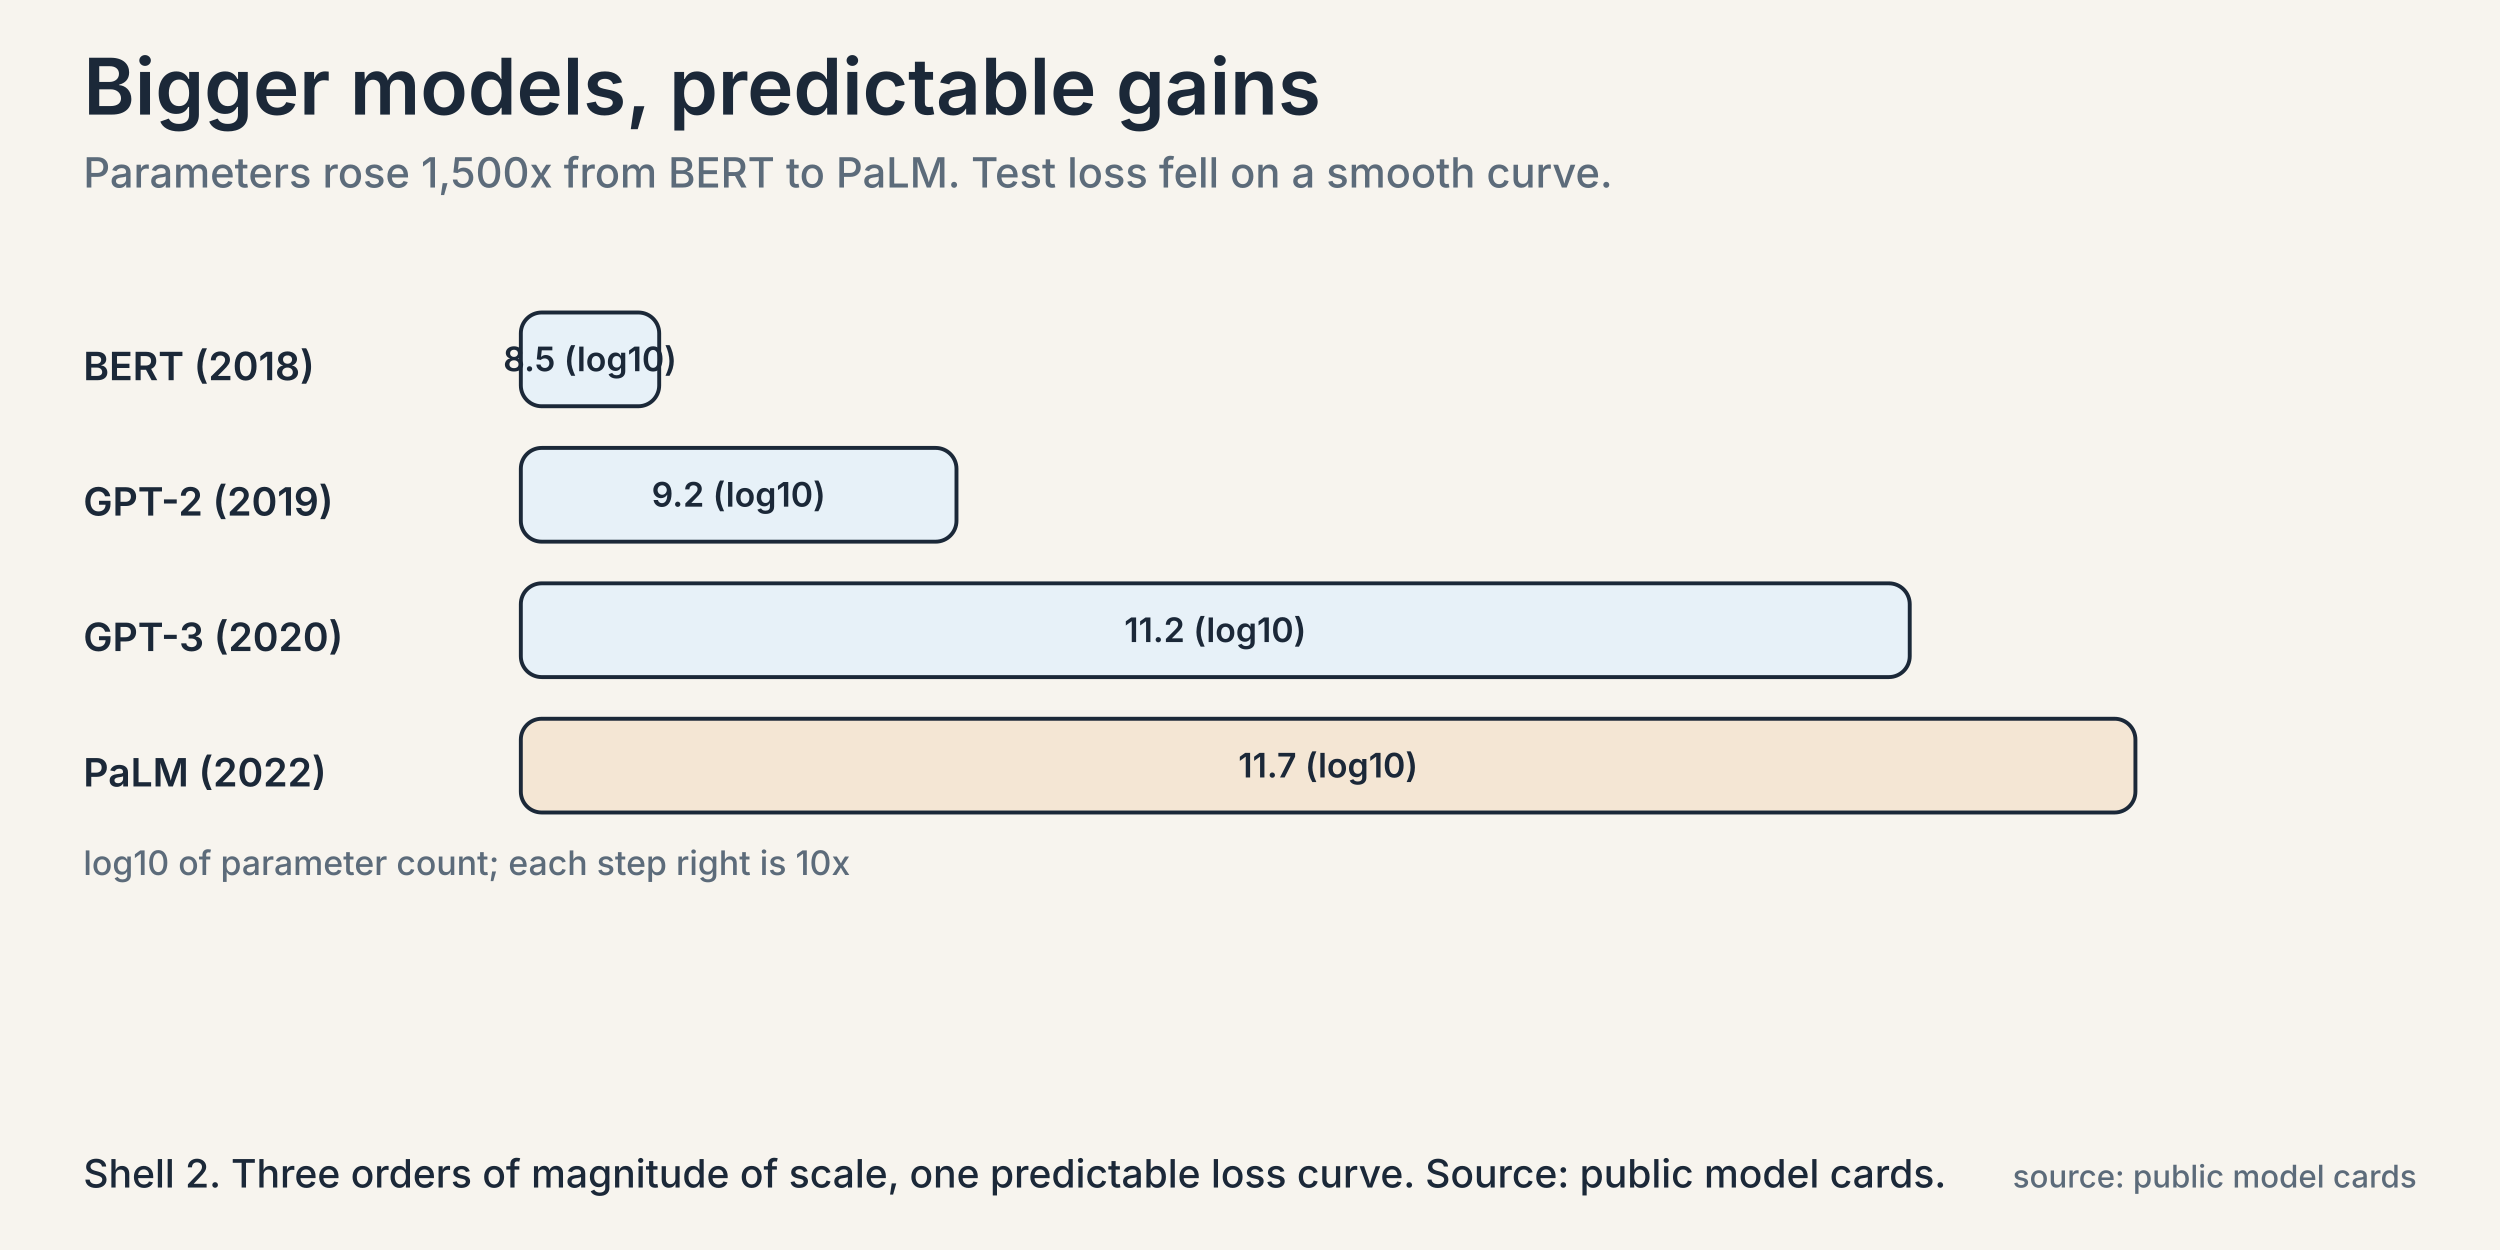
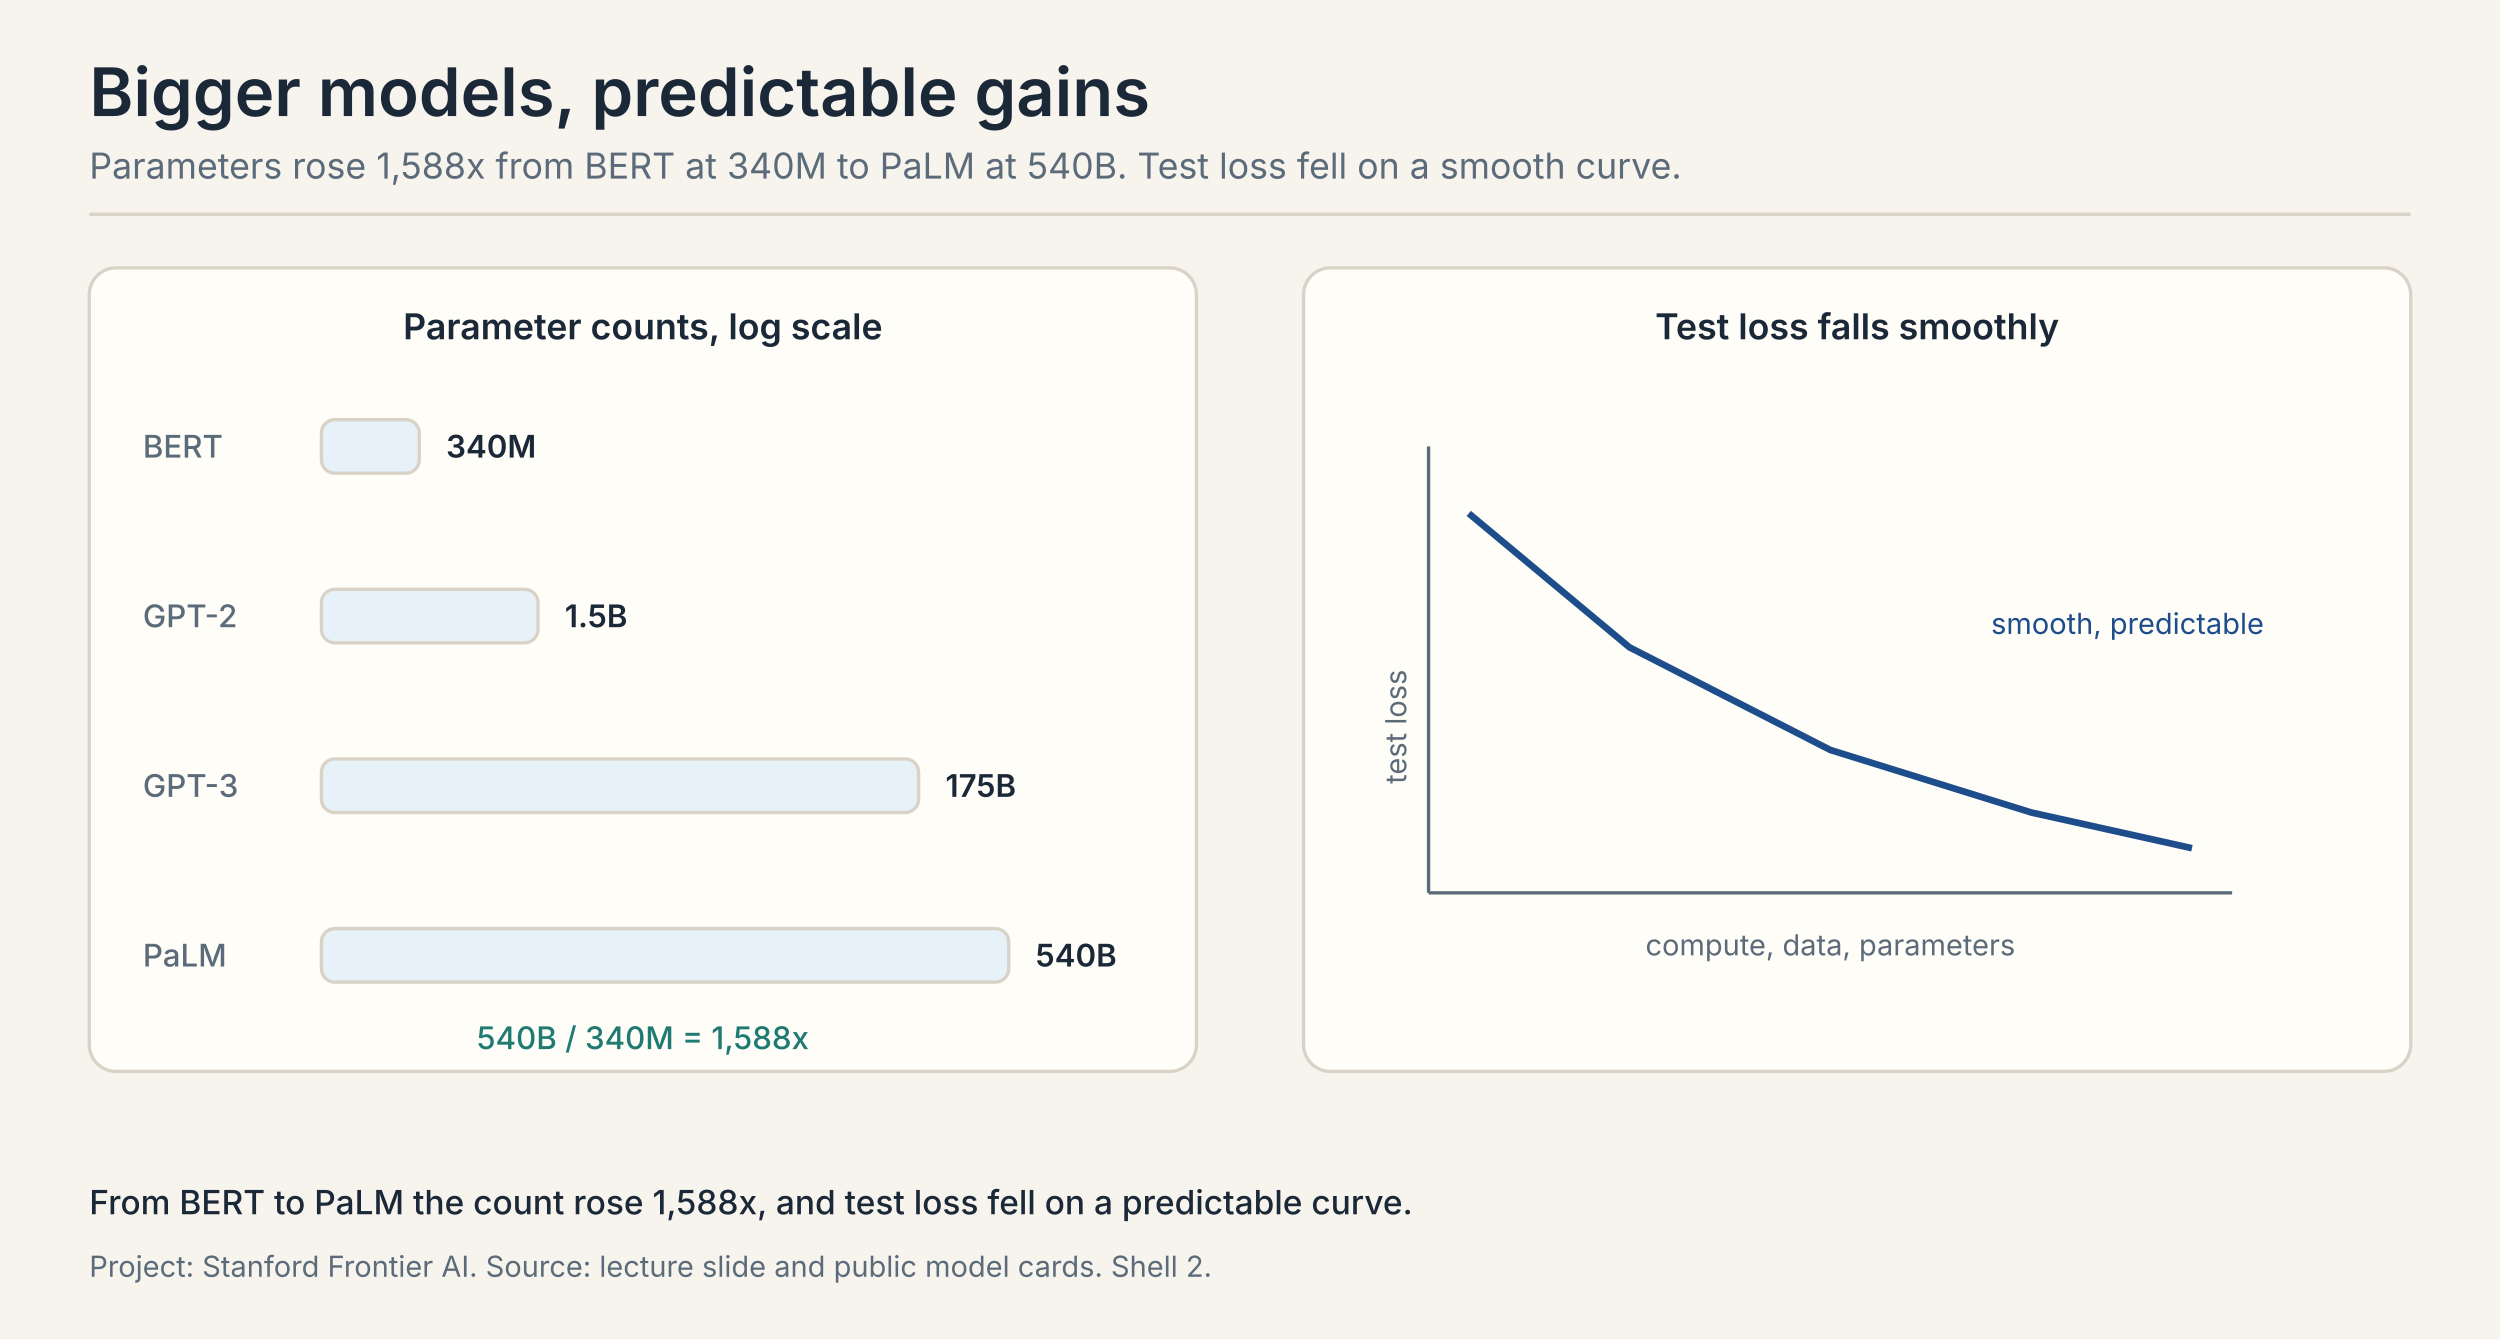
- <svg xmlns="http://www.w3.org/2000/svg" width="960" height="480" viewBox="0 0 960 480" font-family="Inter, 'Source Sans 3', 'IBM Plex Sans', system-ui, sans-serif">
-   <rect width="960" height="480" fill="#F7F4EE" rx="0" />
-   <text x="32" y="44" font-size="30" font-weight="600" fill="#1B2838">Bigger models, predictable gains</text>
-   <text x="32" y="72" font-size="16" font-weight="450" fill="#5C6B7A">Parameters rose 1,500x from BERT to PaLM. Test loss fell on a smooth curve.</text>
-   <text x="32" y="146" text-anchor="start" font-size="15" font-weight="600" fill="#1B2838">BERT (2018)</text>
-   <rect x="200" y="120" width="53.129" height="36" fill="#E7F1F8" stroke="#1B2838" stroke-width="1.5" rx="8" />
-   <text x="226.564" y="142.55" text-anchor="middle" font-size="13" font-weight="600" fill="#1B2838">8.5 (log10)</text>
-   <text x="32" y="198" text-anchor="start" font-size="15" font-weight="600" fill="#1B2838">GPT-2 (2019)</text>
-   <rect x="200" y="172" width="167.288" height="36" fill="#E7F1F8" stroke="#1B2838" stroke-width="1.5" rx="8" />
-   <text x="283.644" y="194.55" text-anchor="middle" font-size="13" font-weight="600" fill="#1B2838">9.2 (log10)</text>
-   <text x="32" y="250" text-anchor="start" font-size="15" font-weight="600" fill="#1B2838">GPT-3 (2020)</text>
-   <rect x="200" y="224" width="533.337" height="36" fill="#E7F1F8" stroke="#1B2838" stroke-width="1.5" rx="8" />
-   <text x="466.668" y="246.55" text-anchor="middle" font-size="13" font-weight="600" fill="#1B2838">11.2 (log10)</text>
-   <text x="32" y="302" text-anchor="start" font-size="15" font-weight="600" fill="#1B2838">PaLM (2022)</text>
-   <rect x="200" y="276" width="620.0" height="36" fill="#F4E6D4" stroke="#1B2838" stroke-width="1.5" rx="8" />
-   <text x="510.0" y="298.55" text-anchor="middle" font-size="13" font-weight="600" fill="#1B2838">11.7 (log10)</text>
-   <text x="32" y="336" text-anchor="start" font-size="13" font-weight="450" fill="#5C6B7A">log10 of parameter count; each step right is 10x</text>
-   <text x="32" y="456" font-size="15" font-weight="500" fill="#1B2838">Shell 2. Three orders of magnitude of scale, one predictable loss curve. Source: public model cards.</text>
-   <text x="928" y="456" text-anchor="end" font-size="12" font-weight="450" fill="#5C6B7A">source: public model cards</text>
+ <svg xmlns="http://www.w3.org/2000/svg" width="1120" height="600" viewBox="0 0 1120 600" font-family="Inter, 'Source Sans 3', 'IBM Plex Sans', system-ui, sans-serif">
+   <rect width="1120" height="600" fill="#F7F4EE" />
+   <text x="40" y="52" font-size="30" font-weight="600" fill="#1B2838">Bigger models, predictable gains</text>
+   <text x="40" y="80" font-size="16" fill="#5C6B7A">Parameters rose 1,588x from BERT at 340M to PaLM at 540B. Test loss fell on a smooth curve.</text>
+   <line x1="40" y1="96" x2="1080" y2="96" stroke="#D9D3C7" stroke-width="1.5" />
+   <defs>
+     <marker id="arr" viewBox="0 0 10 10" refX="9" refY="5" markerWidth="7" markerHeight="7" orient="auto-start-reverse">
+       <path d="M0,0 L10,5 L0,10 z" fill="#1F7A72" />
+     </marker>
+   </defs>
+   <rect x="40" y="120" width="496" height="360" rx="12" fill="#FFFDF8" stroke="#D9D3C7" stroke-width="1.5" />
+   <text x="288" y="152" font-size="16" font-weight="600" fill="#1B2838" text-anchor="middle">Parameter counts, log scale</text>
+   <text x="64" y="205" font-size="14" font-weight="500" fill="#5C6B7A">BERT</text>
+   <rect x="144" y="188" width="43.847" height="24" rx="6" fill="#E7F1F8" stroke="#D9D3C7" stroke-width="1.5" />
+   <text x="199.847" y="205" font-size="14" font-weight="600" fill="#1B2838">340M</text>
+   <text x="64" y="281" font-size="14" font-weight="500" fill="#5C6B7A">GPT-2</text>
+   <rect x="144" y="264" width="97.028" height="24" rx="6" fill="#E7F1F8" stroke="#D9D3C7" stroke-width="1.5" />
+   <text x="253.028" y="281" font-size="14" font-weight="600" fill="#1B2838">1.5B</text>
+   <text x="64" y="357" font-size="14" font-weight="500" fill="#5C6B7A">GPT-3</text>
+   <rect x="144" y="340" width="267.551" height="24" rx="6" fill="#E7F1F8" stroke="#D9D3C7" stroke-width="1.5" />
+   <text x="423.551" y="357" font-size="14" font-weight="600" fill="#1B2838">175B</text>
+   <text x="64" y="433" font-size="14" font-weight="500" fill="#5C6B7A">PaLM</text>
+   <rect x="144" y="416" width="307.922" height="24" rx="6" fill="#E7F1F8" stroke="#D9D3C7" stroke-width="1.5" />
+   <text x="463.922" y="433" font-size="14" font-weight="600" fill="#1B2838">540B</text>
+   <text x="288" y="470" font-size="14" font-weight="500" fill="#1F7A72" text-anchor="middle">540B / 340M = 1,588x</text>
+   <rect x="584" y="120" width="496" height="360" rx="12" fill="#FFFDF8" stroke="#D9D3C7" stroke-width="1.5" />
+   <text x="832" y="152" font-size="16" font-weight="600" fill="#1B2838" text-anchor="middle">Test loss falls smoothly</text>
+   <line x1="640" y1="200" x2="640" y2="400" stroke="#5C6B7A" stroke-width="1.5" />
+   <line x1="640" y1="400" x2="1000" y2="400" stroke="#5C6B7A" stroke-width="1.5" />
+   <text x="820.0" y="428" font-size="13" fill="#5C6B7A" text-anchor="middle">compute, data, parameters</text>
+   <text x="630" y="300.0" font-size="13" fill="#5C6B7A" text-anchor="end" transform="rotate(-90 630 300.0)">test loss</text>
+   <path d="M 658,230 L 730,290 L 820,336 L 910,364 L 982,380" fill="none" stroke="#1E4D8C" stroke-width="3" />
+   <text x="892.0" y="284.0" font-size="13" fill="#1E4D8C">smooth, predictable</text>
+   <text x="40" y="544" font-size="15" font-weight="450" fill="#1B2838">From BERT to PaLM the count rose 1,588x, and test loss fell on a predictable curve.</text>
+   <text x="40" y="572" font-size="13" fill="#5C6B7A">Project: Stanford Frontier AI. Source: lecture slide and public model cards. Shell 2.</text>
</svg>
